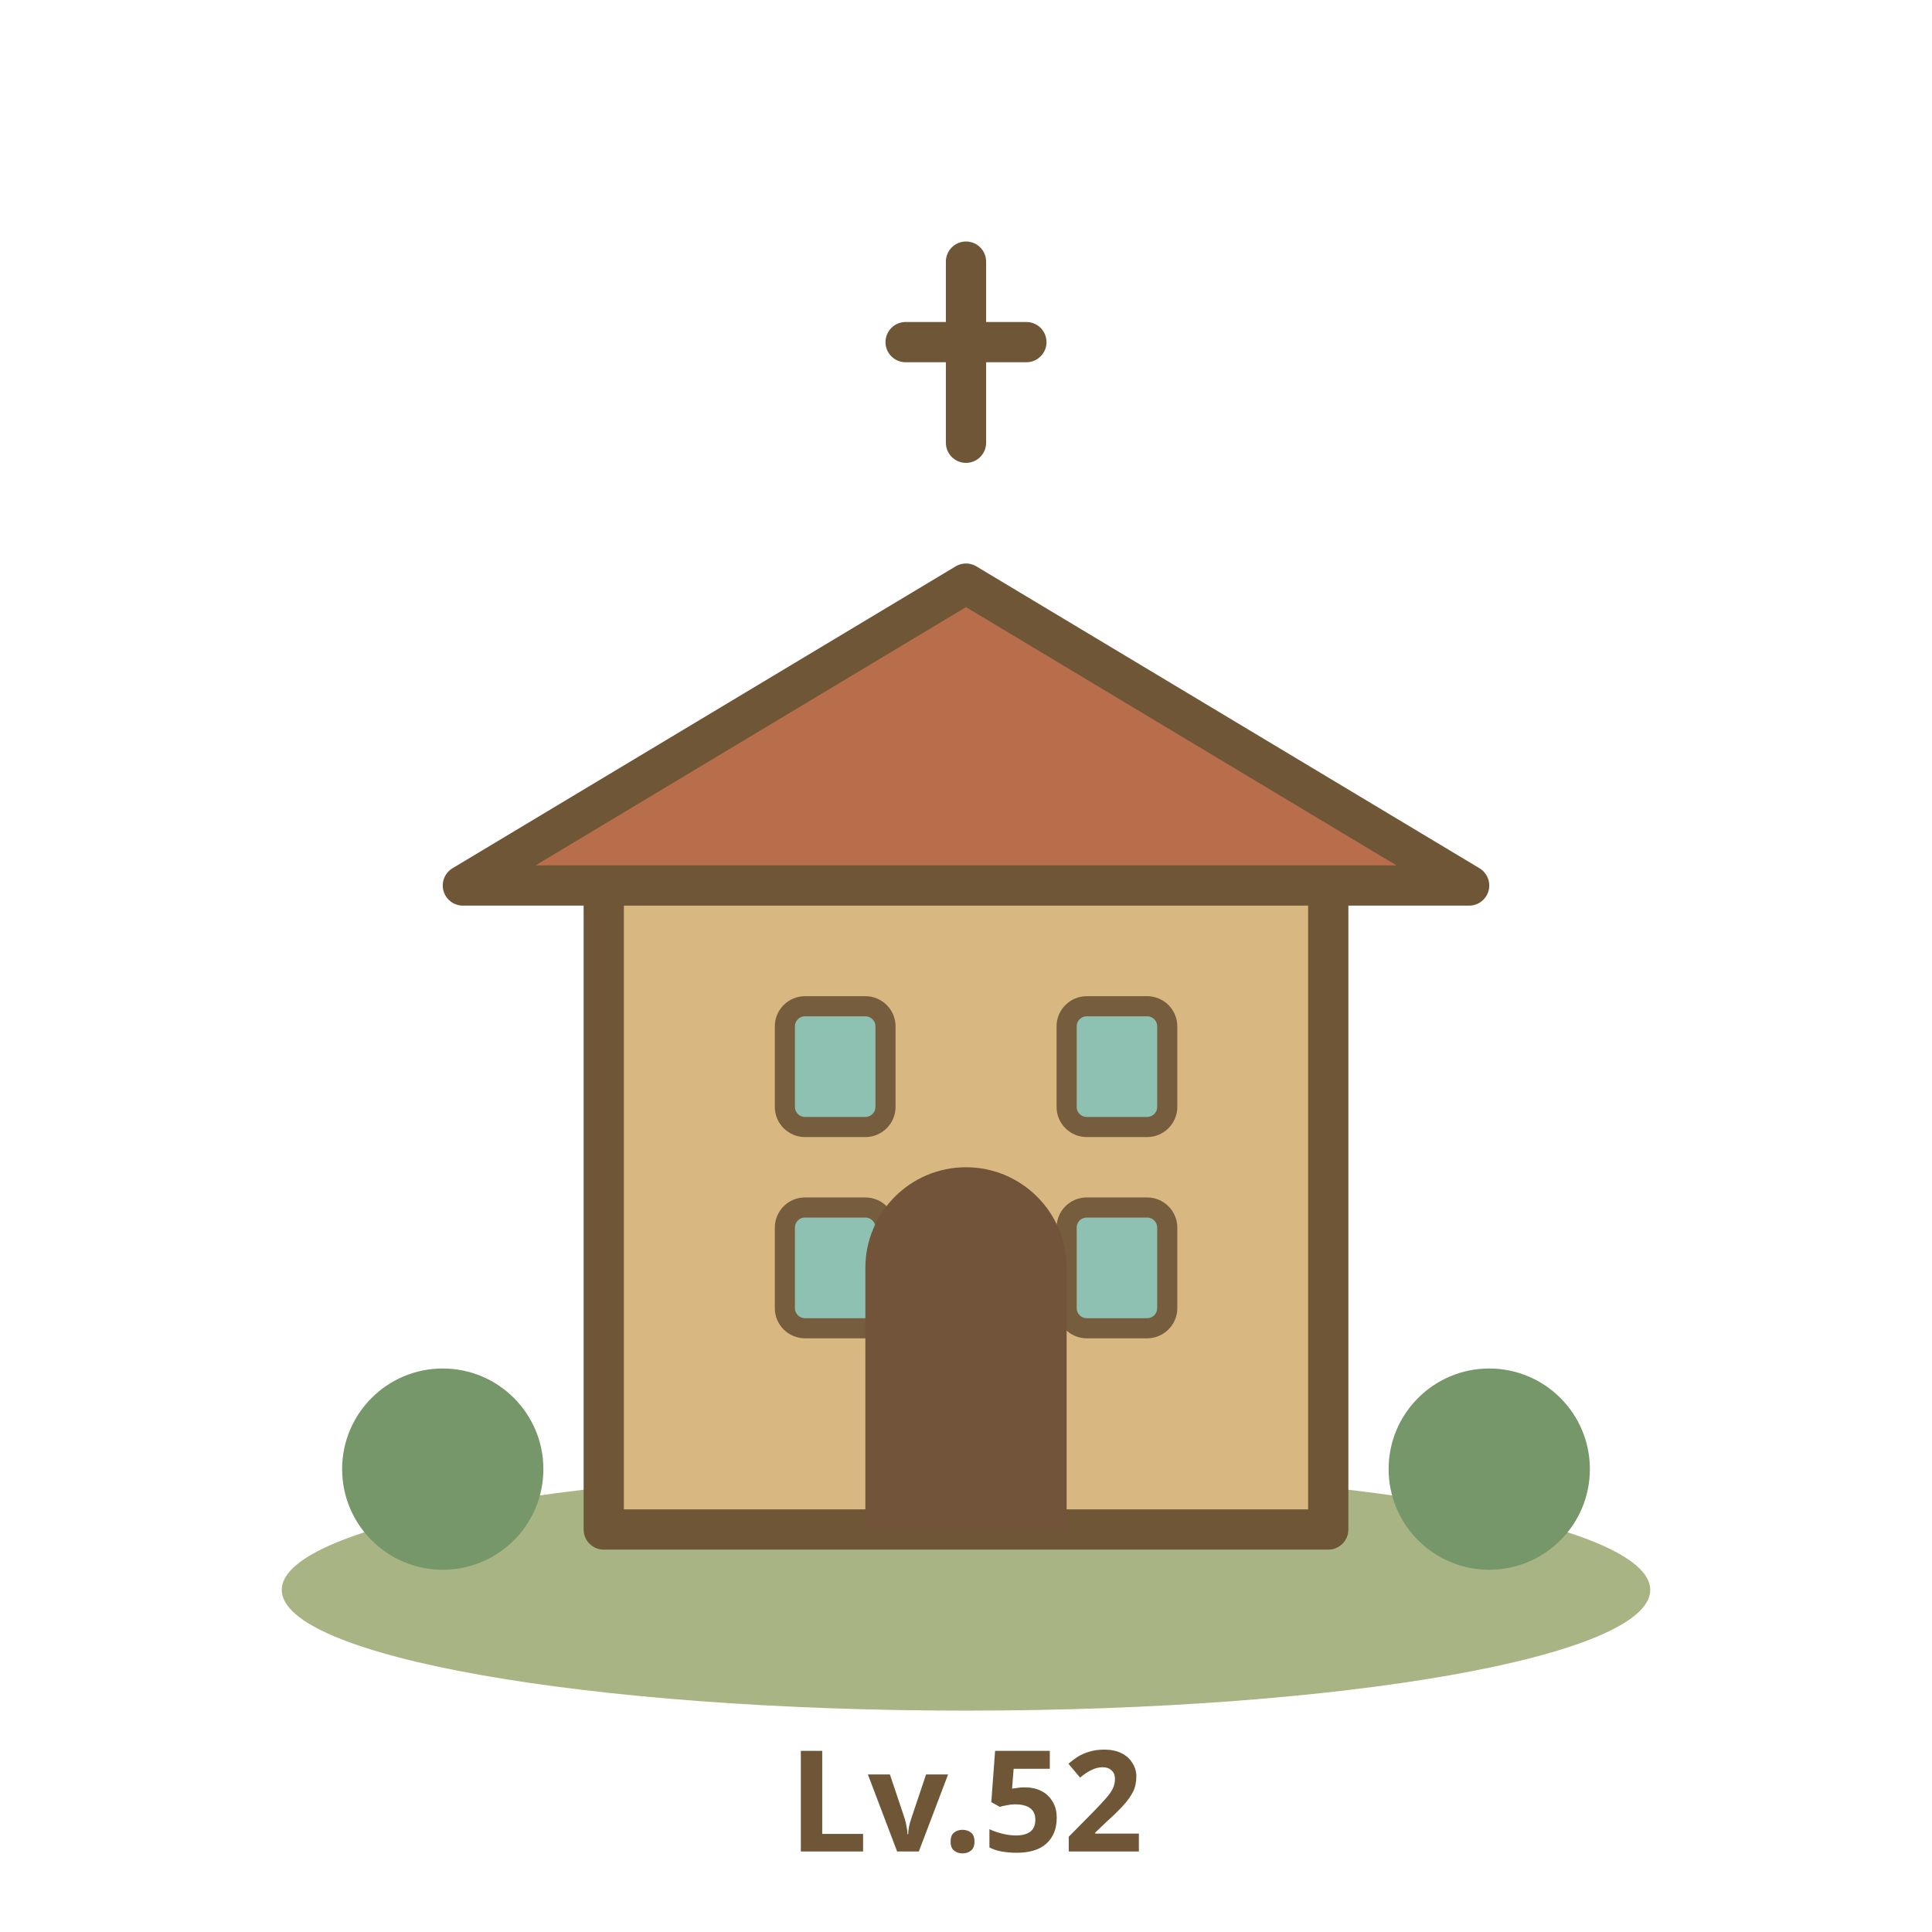
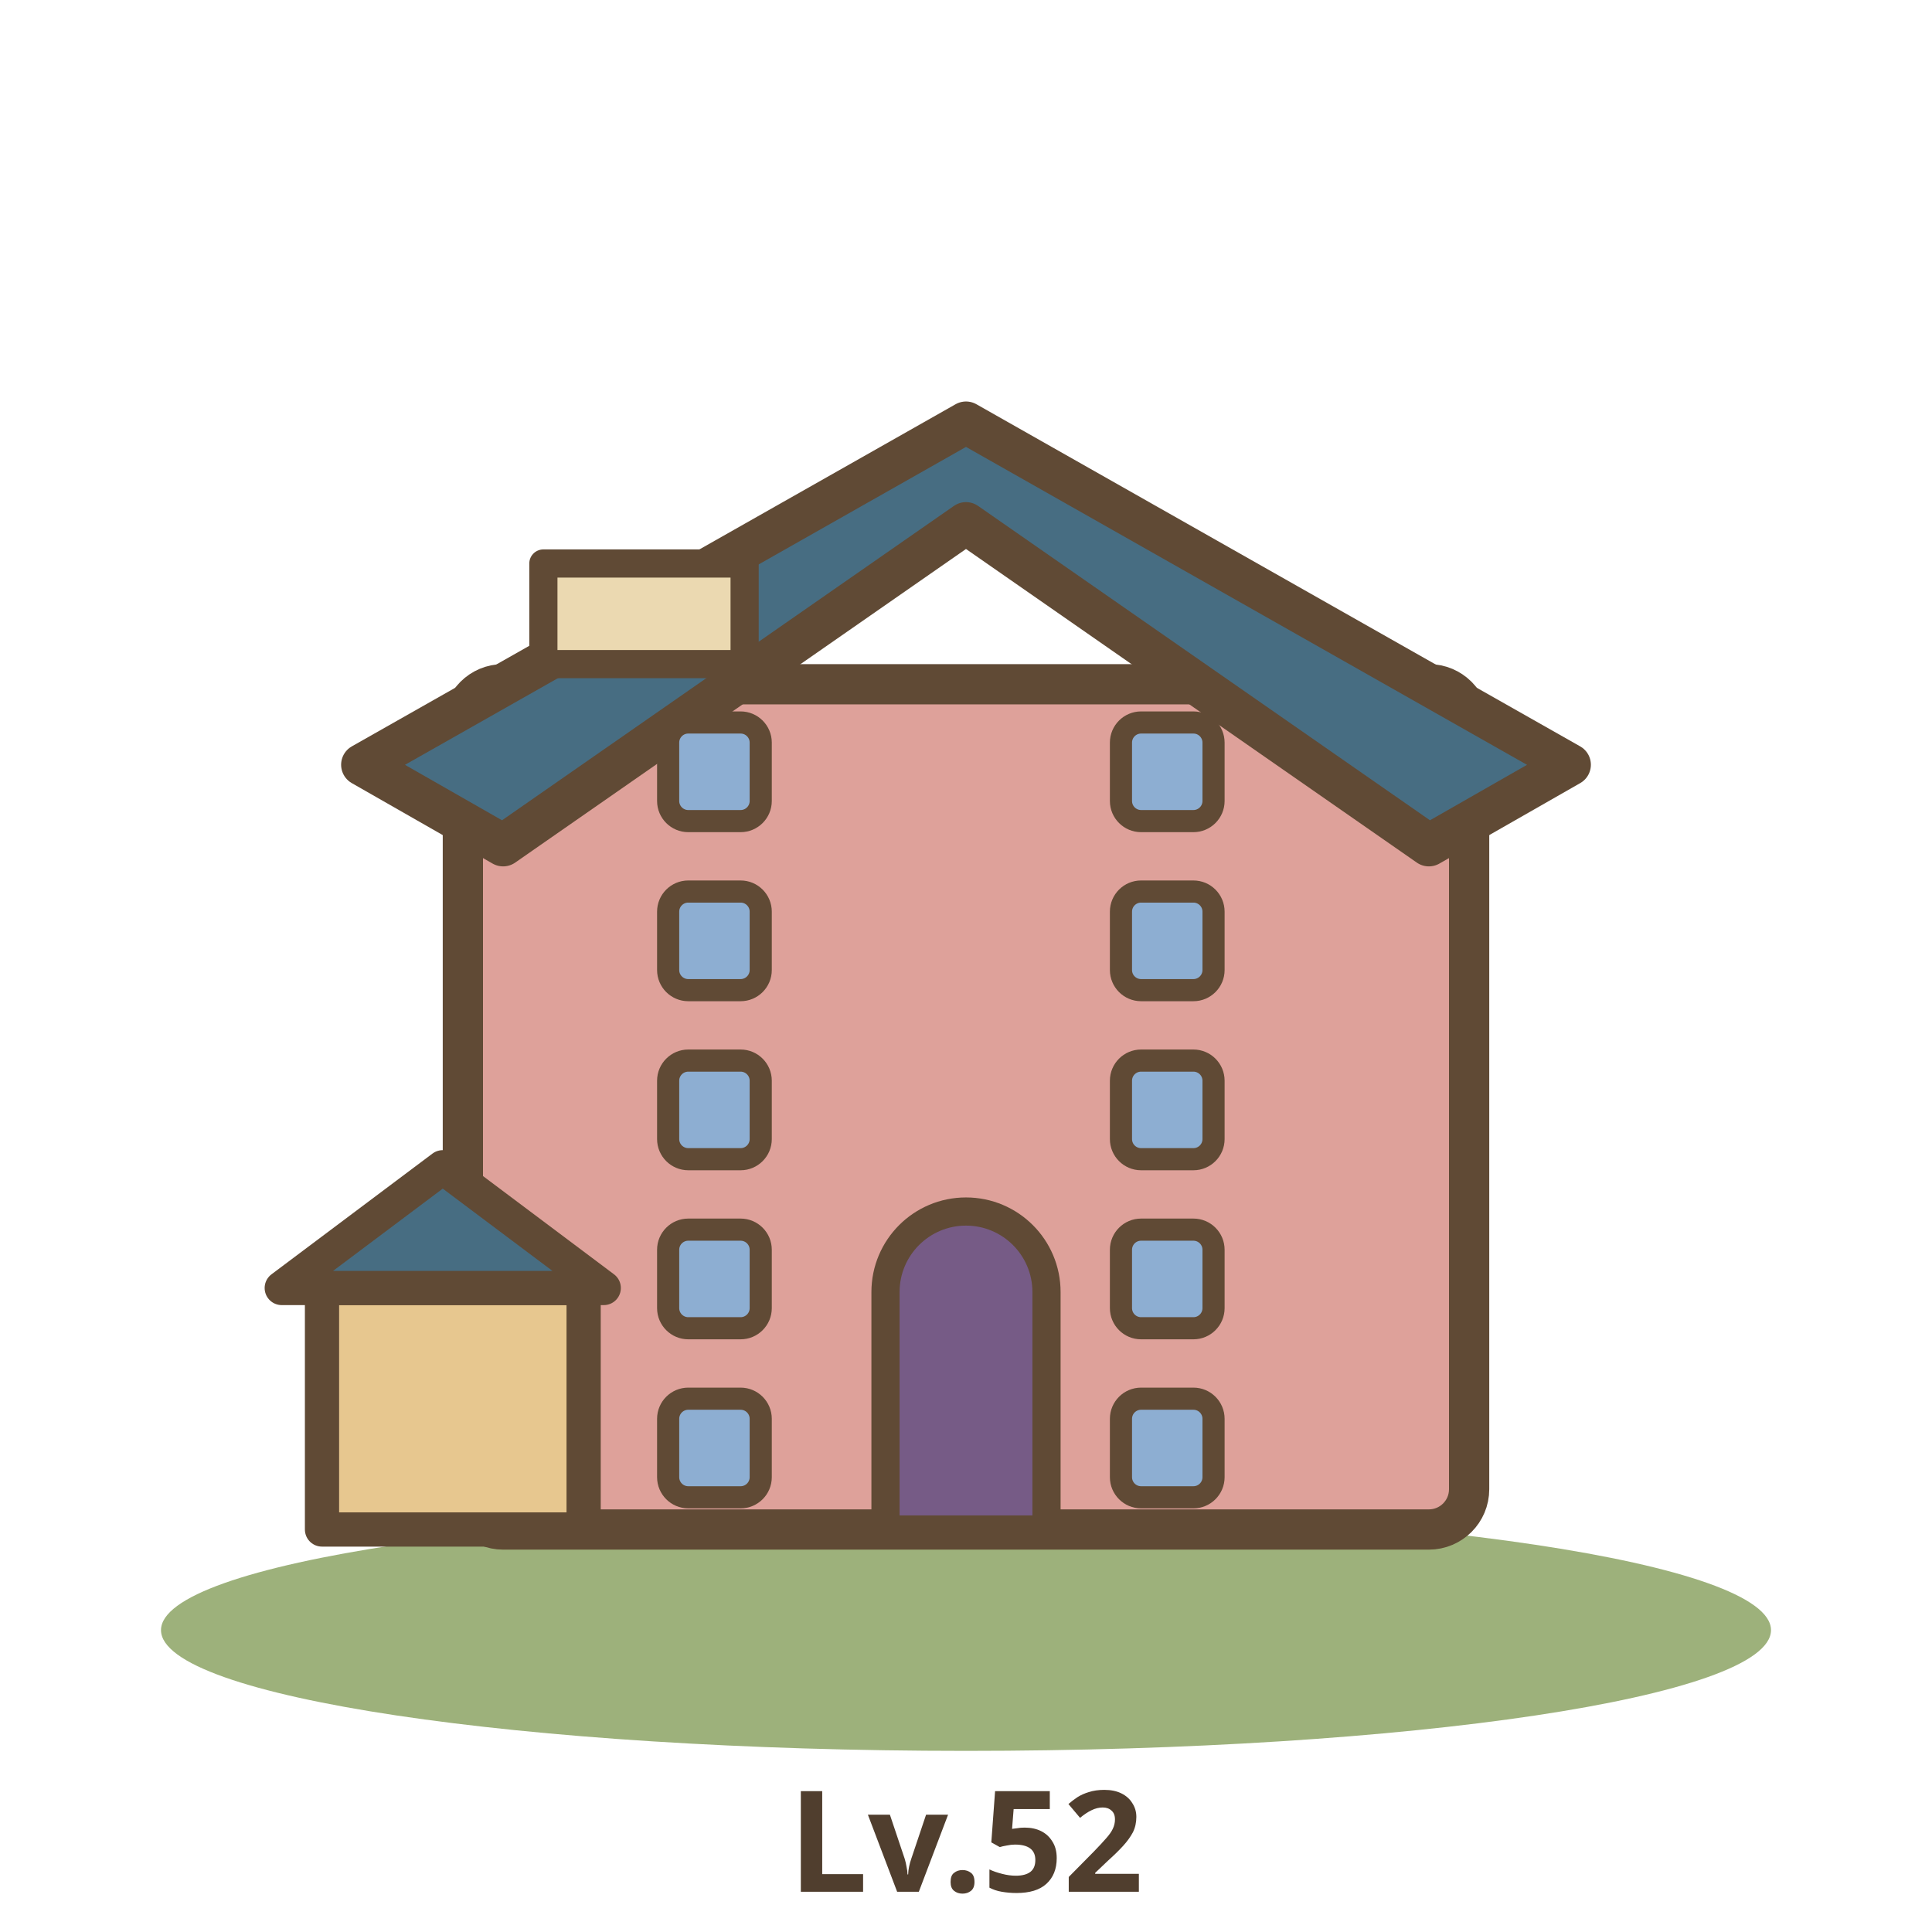
<svg xmlns="http://www.w3.org/2000/svg" width="96" height="96" viewBox="0 0 96 96">
  <g stroke-linecap="round" stroke-linejoin="round">
-     <ellipse cx="48" cy="79" rx="34" ry="6" fill="#A8B483" />
-     <path d="M30 43h36v33h-36Z" fill="#D9B780" stroke="#6E5637" stroke-width="2" />
-     <path d="M23 44 48 29 73 44Z" fill="#B86E4A" stroke="#6E5637" stroke-width="2" stroke-linejoin="round" />
-     <rect x="39" y="50" width="5" height="6" rx="1" fill="#8FC1B3" stroke="#765D3E" stroke-width="1" />
-     <rect x="53" y="50" width="5" height="6" rx="1" fill="#8FC1B3" stroke="#765D3E" stroke-width="1" />
-     <rect x="39" y="60" width="5" height="6" rx="1" fill="#8FC1B3" stroke="#765D3E" stroke-width="1" />
-     <rect x="53" y="60" width="5" height="6" rx="1" fill="#8FC1B3" stroke="#765D3E" stroke-width="1" />
-     <path d="M43 76V63a5 5 0 0 1 10 0v13" fill="#72543B" />
-     <circle cx="22" cy="73" r="5" fill="#75976A" />
-     <circle cx="74" cy="73" r="5" fill="#75976A" />
-     <path d="M48 22v-9m-3 4h6" stroke="#6E5637" stroke-width="2" stroke-linecap="round" />
-     <text x="48" y="92" text-anchor="middle" font-family="sans-serif" font-size="7" font-weight="700" fill="#6E5637">Lv.52</text>
+     <ellipse cx="48" cy="81" rx="40" ry="6" fill="#9DB17B" />
+     <rect x="23.0" y="34.0" width="50.0" height="42.0" rx="2" fill="#DEA19A" stroke="#604A35" stroke-width="2" />
+     <path d="M18.0 38.0 L48 21.0 L78.0 38.0 L71.0 42.0 L48 26.0 L25.0 42.0 Z" fill="#476D82" stroke="#604A35" stroke-width="2.1" />
+     <path d="M16.0 64h13v12h-13Z" fill="#E7C78F" stroke="#604A35" stroke-width="1.7" />
+     <path d="M14.0 64l8-6 8 6Z" fill="#476D82" stroke="#604A35" stroke-width="1.7" />
+     <rect x="33.2" y="35.9" width="4.6" height="4.9" rx="1" fill="#8DAED2" stroke="#604A35" stroke-width="1.1" />
+     <rect x="55.7" y="35.9" width="4.6" height="4.9" rx="1" fill="#8DAED2" stroke="#604A35" stroke-width="1.1" />
+     <rect x="33.2" y="44.3" width="4.6" height="4.9" rx="1" fill="#8DAED2" stroke="#604A35" stroke-width="1.1" />
+     <rect x="55.7" y="44.3" width="4.6" height="4.9" rx="1" fill="#8DAED2" stroke="#604A35" stroke-width="1.1" />
+     <rect x="33.2" y="52.7" width="4.6" height="4.9" rx="1" fill="#8DAED2" stroke="#604A35" stroke-width="1.1" />
+     <rect x="55.7" y="52.7" width="4.6" height="4.9" rx="1" fill="#8DAED2" stroke="#604A35" stroke-width="1.1" />
+     <rect x="33.2" y="61.1" width="4.6" height="4.9" rx="1" fill="#8DAED2" stroke="#604A35" stroke-width="1.1" />
+     <rect x="55.7" y="61.1" width="4.6" height="4.9" rx="1" fill="#8DAED2" stroke="#604A35" stroke-width="1.1" />
+     <rect x="33.2" y="69.5" width="4.6" height="4.9" rx="1" fill="#8DAED2" stroke="#604A35" stroke-width="1.1" />
+     <rect x="55.7" y="69.5" width="4.6" height="4.9" rx="1" fill="#8DAED2" stroke="#604A35" stroke-width="1.1" />
+     <path d="M44 76v-11.8a4 4 0 0 1 8 0v11.8Z" fill="#765B86" stroke="#604A35" stroke-width="1.4" />
+     <path d="M27.0 28.0h10v5h-10Z" fill="#EBD9B1" stroke="#604A35" stroke-width="1.4" />
+     <text x="48" y="94" text-anchor="middle" font-family="sans-serif" font-size="7" font-weight="700" fill="#503E2E">Lv.52</text>
  </g>
</svg>
